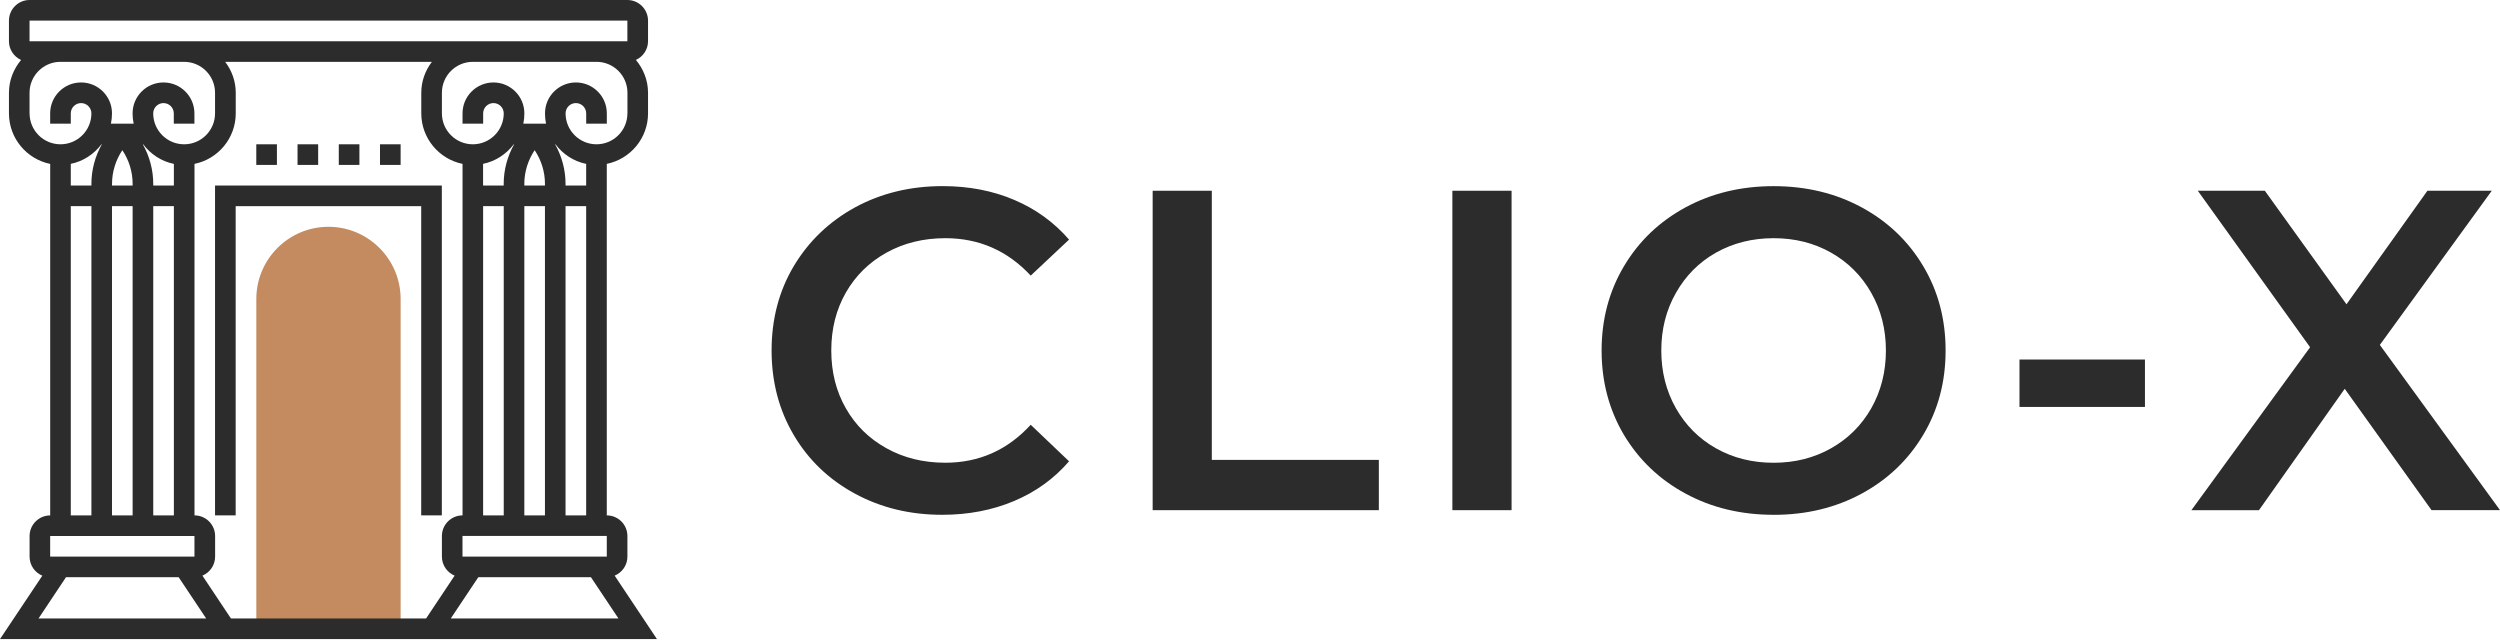
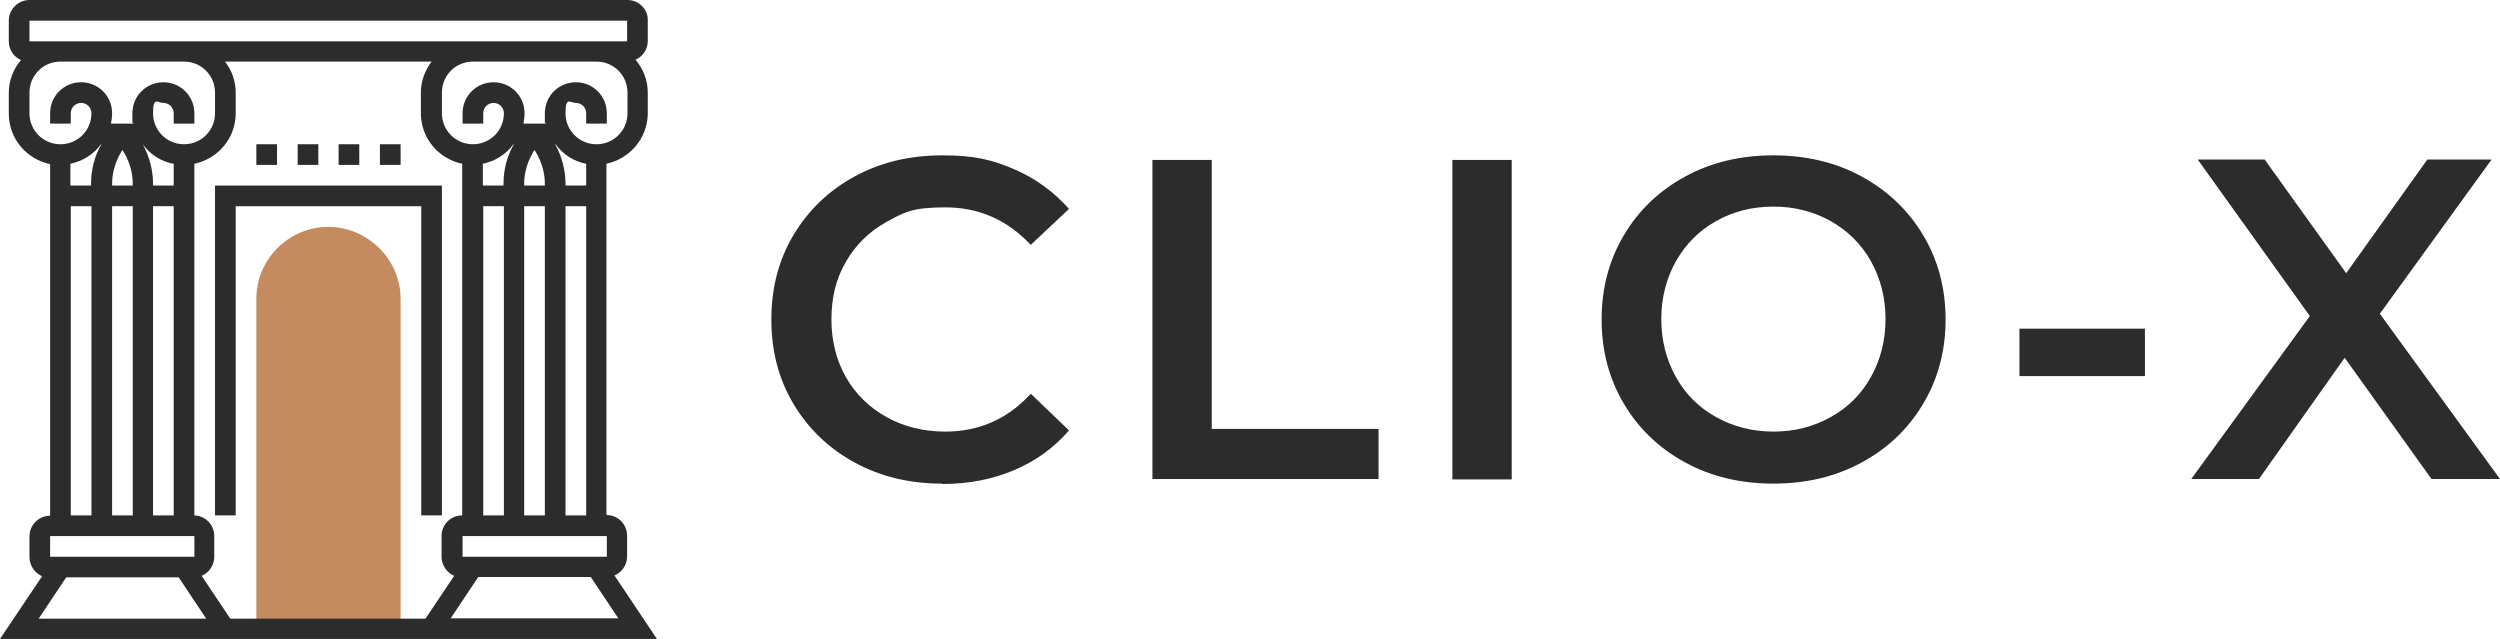
- <svg xmlns="http://www.w3.org/2000/svg" id="Layer_2" data-name="Layer 2" viewBox="0 0 653.36 167">
+ <svg xmlns="http://www.w3.org/2000/svg" id="Layer_2" version="1.1" viewBox="0 0 653.4 167">
  <defs>
    <style>
-       .cls-1 {
+       .st0 {
        fill: none;
      }

-       .cls-2 {
+       .st1 {
        fill: #2c2c2c;
      }

-       .cls-3 {
+       .st2 {
        fill: #c38b5f;
      }

-       .cls-4 {
+       .st3 {
        clip-path: url(#clippath);
      }
    </style>
    <clipPath id="clippath">
-       <rect class="cls-1" width="171.6" height="167" />
+       <rect class="st0" y="0" width="171.6" height="167" />
    </clipPath>
  </defs>
-   <g id="Layer_1-2" data-name="Layer 1">
-     <path class="cls-2" d="M246.24,134.54c-8.42,0-16.02-1.84-22.83-5.54-6.8-3.69-12.14-8.8-15.98-15.33-3.85-6.52-5.78-13.88-5.78-22.08s1.93-15.56,5.82-22.08c3.91-6.52,9.25-11.62,16.02-15.33,6.8-3.69,14.42-5.54,22.87-5.54,6.82,0,13.06,1.2,18.68,3.59,5.65,2.4,10.43,5.86,14.35,10.39l-10.02,9.41c-6.06-6.52-13.5-9.78-22.31-9.78-5.72,0-10.84,1.26-15.37,3.77-4.54,2.52-8.08,6-10.62,10.43-2.55,4.45-3.82,9.49-3.82,15.14s1.27,10.7,3.82,15.14c2.54,4.45,6.08,7.92,10.62,10.43,4.53,2.52,9.65,3.77,15.37,3.77,8.82,0,16.26-3.31,22.31-9.92l10.02,9.55c-3.91,4.54-8.71,8-14.39,10.39-5.68,2.39-11.95,3.59-18.77,3.59Z" />
-     <path class="cls-2" d="M301.23,49.85h15.47v70.34h43.65v13.14h-59.11V49.85Z" />
-     <path class="cls-2" d="M379.57,49.85h15.47v83.48h-15.47V49.85Z" />
-     <path class="cls-2" d="M463.52,134.54c-8.51,0-16.19-1.84-23.01-5.54-6.84-3.69-12.2-8.82-16.12-15.37-3.89-6.58-5.82-13.93-5.82-22.03s1.93-15.43,5.82-21.99c3.91-6.58,9.28-11.72,16.12-15.42,6.82-3.69,14.5-5.54,23.01-5.54s16.18,1.85,23.01,5.54c6.82,3.7,12.18,8.8,16.07,15.33,3.91,6.52,5.87,13.88,5.87,22.08s-1.96,15.56-5.87,22.08c-3.89,6.52-9.25,11.63-16.07,15.33-6.84,3.7-14.51,5.54-23.01,5.54ZM463.52,120.94c5.56,0,10.55-1.26,15-3.77,4.47-2.52,7.98-6.01,10.53-10.48,2.54-4.5,3.82-9.53,3.82-15.09s-1.28-10.57-3.82-15.05c-2.55-4.5-6.06-8.01-10.53-10.53-4.45-2.52-9.44-3.77-15-3.77s-10.57,1.26-15.05,3.77c-4.45,2.52-7.94,6.03-10.48,10.53-2.55,4.47-3.82,9.49-3.82,15.05s1.27,10.6,3.82,15.09c2.54,4.47,6.03,7.97,10.48,10.48,4.47,2.52,9.48,3.77,15.05,3.77Z" />
-     <path class="cls-2" d="M527.78,93.96h32.79v12.39h-32.79v-12.39Z" />
-     <path class="cls-2" d="M635.47,133.33l-22.69-31.72-22.41,31.72h-17.66l31.02-42.58-29.35-40.9h17.52l21.34,29.67,21.15-29.67h16.82l-29.25,40.29,31.4,43.18h-17.89Z" />
-     <path class="cls-3" d="M104.7,164.32h-37.71v-86.2c0-10.4,8.46-18.85,18.85-18.85s18.86,8.46,18.86,18.85v86.2" />
-     <g class="cls-4">
-       <path class="cls-2" d="M13.11,140.08h37.71v5.39s-37.71,0-37.71,0v-5.39ZM18.5,53.88h5.39v80.81h-5.39V53.88ZM7.72,29.63v-5.39c0-4.46,3.63-8.08,8.08-8.08h32.32c4.46,0,8.08,3.62,8.08,8.08v5.39c0,4.46-3.62,8.08-8.08,8.08s-8.08-3.62-8.08-8.08c0-1.48,1.21-2.69,2.69-2.69s2.69,1.21,2.69,2.69v2.69h5.39v-2.69c0-4.46-3.62-8.08-8.08-8.08s-8.08,3.62-8.08,8.08c0,.93.1,1.82.28,2.69h-5.94c.18-.87.28-1.77.28-2.69,0-4.46-3.62-8.08-8.08-8.08s-8.08,3.62-8.08,8.08v2.69h5.39v-2.69c0-1.48,1.21-2.69,2.69-2.69s2.7,1.21,2.7,2.69c0,4.46-3.62,8.08-8.08,8.08s-8.08-3.62-8.08-8.08ZM7.72,5.39h156.24v5.39S7.72,10.78,7.72,10.78v-5.39ZM163.97,29.63c0,4.46-3.62,8.08-8.08,8.08s-8.08-3.62-8.08-8.08c0-1.48,1.21-2.69,2.69-2.69s2.7,1.21,2.7,2.69v2.69h5.39v-2.69c0-4.46-3.62-8.08-8.08-8.08s-8.08,3.62-8.08,8.08c0,.93.09,1.82.27,2.69h-5.93c.18-.87.27-1.77.27-2.69,0-4.46-3.62-8.08-8.08-8.08s-8.08,3.62-8.08,8.08v2.69h5.39v-2.69c0-1.48,1.21-2.69,2.69-2.69s2.69,1.21,2.69,2.69c0,4.46-3.62,8.08-8.08,8.08s-8.08-3.62-8.08-8.08v-5.39c0-4.46,3.63-8.08,8.08-8.08h32.33c4.46,0,8.08,3.62,8.08,8.08v5.39ZM147.8,134.69V53.88h5.39v80.81h-5.39ZM158.59,145.46h-37.72v-5.39h37.71v5.39ZM117.81,161.63l7.19-10.78h29.44l7.19,10.78h-43.82ZM137.03,48.49v-.46c0-3.13.97-6.2,2.7-8.78,1.73,2.58,2.69,5.65,2.69,8.78v.46h-5.39ZM126.26,53.88h5.39v80.81h-5.39V53.88ZM137.03,134.69V53.88h5.39v80.81h-5.39ZM153.19,42.83v5.66h-5.39v-.46c0-3.62-.97-7.18-2.72-10.31h.1c1.94,2.57,4.74,4.45,8.01,5.11ZM134.27,37.71h.09c-1.76,3.14-2.72,6.69-2.72,10.31v.46h-5.39v-5.66c3.27-.66,6.07-2.55,8.02-5.11ZM40.05,53.88h5.39v80.81h-5.39V53.88ZM34.66,53.88v80.81h-5.39V53.88h5.39ZM29.28,48.03c0-3.13.97-6.2,2.69-8.78,1.74,2.58,2.69,5.65,2.69,8.78v.46h-5.39v-.46ZM45.44,42.83v5.66h-5.39v-.46c0-3.62-.97-7.18-2.72-10.31h.1c1.94,2.57,4.74,4.45,8.01,5.11ZM26.52,37.71h.09c-1.75,3.14-2.72,6.69-2.72,10.31v.46h-5.39v-5.66c3.28-.66,6.07-2.55,8.02-5.11ZM50.83,134.69V42.83c6.15-1.26,10.78-6.69,10.78-13.2v-5.39c0-3.04-1.05-5.82-2.76-8.08h54.02c-1.72,2.27-2.77,5.04-2.77,8.08v5.39c0,6.51,4.64,11.94,10.78,13.2v91.86c-2.97,0-5.39,2.42-5.39,5.39v5.39c0,2.24,1.38,4.16,3.32,4.97l-7.46,11.2h-50.99l-7.46-11.2c1.94-.81,3.32-2.72,3.32-4.97v-5.39c0-2.97-2.42-5.39-5.39-5.39ZM46.69,150.85l7.19,10.78H10.07l7.18-10.78h29.44ZM171.69,167.02l-11.05-16.58c1.95-.81,3.33-2.72,3.33-4.97v-5.39c0-2.97-2.42-5.39-5.39-5.39V42.83c6.15-1.26,10.78-6.69,10.78-13.2v-5.39c0-3.27-1.22-6.24-3.17-8.58,1.86-.84,3.17-2.71,3.17-4.89v-5.39C169.35,2.42,166.93,0,163.97,0H7.72C4.76,0,2.34,2.42,2.34,5.39v5.39c0,2.18,1.3,4.05,3.17,4.89-1.95,2.34-3.17,5.31-3.17,8.58v5.39c0,6.51,4.64,11.94,10.78,13.2v91.86c-2.97,0-5.39,2.42-5.39,5.39v5.39c0,2.24,1.38,4.16,3.33,4.97L0,167.02h171.69" />
+   <g id="Layer_1-2">
+     <path class="st1" d="M246.2,126.4c-8.4,0-16-1.8-22.8-5.5-6.8-3.7-12.1-8.8-16-15.3-3.9-6.5-5.8-13.9-5.8-22.1s1.9-15.6,5.8-22.1c3.9-6.5,9.2-11.6,16-15.3,6.8-3.7,14.4-5.5,22.9-5.5s13.1,1.2,18.7,3.6c5.6,2.4,10.4,5.9,14.4,10.4l-10,9.4c-6.1-6.5-13.5-9.8-22.3-9.8s-10.8,1.3-15.4,3.8c-4.5,2.5-8.1,6-10.6,10.4-2.6,4.4-3.8,9.5-3.8,15.1s1.3,10.7,3.8,15.1c2.5,4.4,6.1,7.9,10.6,10.4,4.5,2.5,9.6,3.8,15.4,3.8,8.8,0,16.3-3.3,22.3-9.9l10,9.6c-3.9,4.5-8.7,8-14.4,10.4-5.7,2.4-11.9,3.6-18.8,3.6h0Z" />
+     <path class="st1" d="M301.2,41.8h15.5v70.3h43.6v13.1h-59.1V41.8h0Z" />
+     <path class="st1" d="M379.6,41.8h15.5v83.5h-15.5V41.8Z" />
+     <path class="st1" d="M463.5,126.4c-8.5,0-16.2-1.8-23-5.5-6.8-3.7-12.2-8.8-16.1-15.4-3.9-6.6-5.8-13.9-5.8-22s1.9-15.4,5.8-22c3.9-6.6,9.3-11.7,16.1-15.4,6.8-3.7,14.5-5.5,23-5.5s16.2,1.8,23,5.5c6.8,3.7,12.2,8.8,16.1,15.3,3.9,6.5,5.9,13.9,5.9,22.1s-2,15.6-5.9,22.1c-3.9,6.5-9.2,11.6-16.1,15.3-6.8,3.7-14.5,5.5-23,5.5h0ZM463.5,112.8c5.6,0,10.5-1.3,15-3.8,4.5-2.5,8-6,10.5-10.5,2.5-4.5,3.8-9.5,3.8-15.1s-1.3-10.6-3.8-15.1c-2.5-4.5-6.1-8-10.5-10.5-4.5-2.5-9.4-3.8-15-3.8s-10.6,1.3-15,3.8c-4.5,2.5-7.9,6-10.5,10.5-2.5,4.5-3.8,9.5-3.8,15.1s1.3,10.6,3.8,15.1c2.5,4.5,6,8,10.5,10.5,4.5,2.5,9.5,3.8,15,3.8Z" />
+     <path class="st1" d="M527.8,85.9h32.8v12.4h-32.8v-12.4Z" />
+     <path class="st1" d="M635.5,125.2l-22.7-31.7-22.4,31.7h-17.7l31-42.6-29.3-40.9h17.5l21.3,29.7,21.2-29.7h16.8l-29.2,40.3,31.4,43.2h-17.9Z" />
+     <path class="st2" d="M104.7,164.3h-37.7v-86.2c0-10.4,8.5-18.8,18.8-18.8s18.9,8.5,18.9,18.8v86.2" />
+     <g class="st3">
+       <path class="st1" d="M13.1,140.1h37.7v5.4H13.1s0-5.4,0-5.4ZM18.5,53.9h5.4v80.8h-5.4V53.9ZM7.7,29.6v-5.4c0-4.5,3.6-8.1,8.1-8.1h32.3c4.5,0,8.1,3.6,8.1,8.1v5.4c0,4.5-3.6,8.1-8.1,8.1s-8.1-3.6-8.1-8.1,1.2-2.7,2.7-2.7,2.7,1.2,2.7,2.7v2.7h5.4v-2.7c0-4.5-3.6-8.1-8.1-8.1s-8.1,3.6-8.1,8.1,0,1.8.3,2.7h-5.9c.2-.9.3-1.8.3-2.7,0-4.5-3.6-8.1-8.1-8.1s-8.1,3.6-8.1,8.1v2.7h5.4v-2.7c0-1.5,1.2-2.7,2.7-2.7s2.7,1.2,2.7,2.7c0,4.5-3.6,8.1-8.1,8.1s-8.1-3.6-8.1-8.1h0ZM7.7,5.4h156.2v5.4H7.7v-5.4ZM164,29.6c0,4.5-3.6,8.1-8.1,8.1s-8.1-3.6-8.1-8.1,1.2-2.7,2.7-2.7,2.7,1.2,2.7,2.7v2.7h5.4v-2.7c0-4.5-3.6-8.1-8.1-8.1s-8.1,3.6-8.1,8.1,0,1.8.3,2.7h-5.9c.2-.9.3-1.8.3-2.7,0-4.5-3.6-8.1-8.1-8.1s-8.1,3.6-8.1,8.1v2.7h5.4v-2.7c0-1.5,1.2-2.7,2.7-2.7s2.7,1.2,2.7,2.7c0,4.5-3.6,8.1-8.1,8.1s-8.1-3.6-8.1-8.1v-5.4c0-4.5,3.6-8.1,8.1-8.1h32.3c4.5,0,8.1,3.6,8.1,8.1v5.4h0ZM147.8,134.7V53.9h5.4v80.8h-5.4ZM158.6,145.5h-37.7v-5.4h37.7v5.4h0ZM117.8,161.6l7.2-10.8h29.4l7.2,10.8h-43.8ZM137,48.5v-.5c0-3.1,1-6.2,2.7-8.8,1.7,2.6,2.7,5.7,2.7,8.8v.5h-5.4ZM126.3,53.9h5.4v80.8h-5.4s0-80.8,0-80.8ZM137,134.7V53.9h5.4v80.8h-5.4ZM153.2,42.8v5.7h-5.4v-.5c0-3.6-1-7.2-2.7-10.3h.1c1.9,2.6,4.7,4.5,8,5.1ZM134.3,37.7h0c-1.8,3.1-2.7,6.7-2.7,10.3v.5h-5.4v-5.7c3.3-.7,6.1-2.5,8-5.1ZM40,53.9h5.4v80.8h-5.4V53.9ZM34.7,53.9v80.8h-5.4V53.9h5.4ZM29.3,48c0-3.1,1-6.2,2.7-8.8,1.7,2.6,2.7,5.7,2.7,8.8v.5h-5.4v-.5h0ZM45.4,42.8v5.7h-5.4v-.5c0-3.6-1-7.2-2.7-10.3h0c1.9,2.6,4.7,4.5,8,5.1ZM26.5,37.7h0c-1.8,3.1-2.7,6.7-2.7,10.3v.5h-5.4v-5.7c3.3-.7,6.1-2.5,8-5.1ZM50.8,134.7V42.8c6.2-1.3,10.8-6.7,10.8-13.2v-5.4c0-3-1-5.8-2.8-8.1h54c-1.7,2.3-2.8,5-2.8,8.1v5.4c0,6.5,4.6,11.9,10.8,13.2v91.9c-3,0-5.4,2.4-5.4,5.4v5.4c0,2.2,1.4,4.2,3.3,5l-7.5,11.2h-51l-7.5-11.2c1.9-.8,3.3-2.7,3.3-5v-5.4c0-3-2.4-5.4-5.4-5.4ZM46.7,150.9l7.2,10.8H10.1l7.2-10.8s29.4,0,29.4,0ZM171.7,167l-11.1-16.6c1.9-.8,3.3-2.7,3.3-5v-5.4c0-3-2.4-5.4-5.4-5.4V42.8c6.1-1.3,10.8-6.7,10.8-13.2v-5.4c0-3.3-1.2-6.2-3.2-8.6,1.9-.8,3.2-2.7,3.2-4.9v-5.4C169.4,2.4,166.9,0,164,0H7.7C4.8,0,2.3,2.4,2.3,5.4v5.4c0,2.2,1.3,4.1,3.2,4.9-2,2.3-3.2,5.3-3.2,8.6v5.4c0,6.5,4.6,11.9,10.8,13.2v91.9c-3,0-5.4,2.4-5.4,5.4v5.4c0,2.2,1.4,4.2,3.3,5L0,167h171.7" />
    </g>
-     <path class="cls-2" d="M61.6,53.88h48.48v80.81h5.39V48.49h-59.27v86.2h5.39V53.88" />
-     <path class="cls-2" d="M83.15,37.71h-5.39v5.39h5.39v-5.39" />
-     <path class="cls-2" d="M93.93,37.71h-5.39v5.39h5.39v-5.39" />
-     <path class="cls-2" d="M72.37,37.71h-5.39v5.39h5.39v-5.39" />
-     <path class="cls-2" d="M104.7,37.71h-5.39v5.39h5.39v-5.39" />
+     <path class="st1" d="M61.6,53.9h48.5v80.8h5.4V48.5h-59.3v86.2h5.4V53.9" />
+     <path class="st1" d="M83.2,37.7h-5.4v5.4h5.4v-5.4" />
+     <path class="st1" d="M93.9,37.7h-5.4v5.4h5.4v-5.4" />
+     <path class="st1" d="M72.4,37.7h-5.4v5.4h5.4v-5.4" />
+     <path class="st1" d="M104.7,37.7h-5.4v5.4h5.4v-5.4" />
  </g>
</svg>
